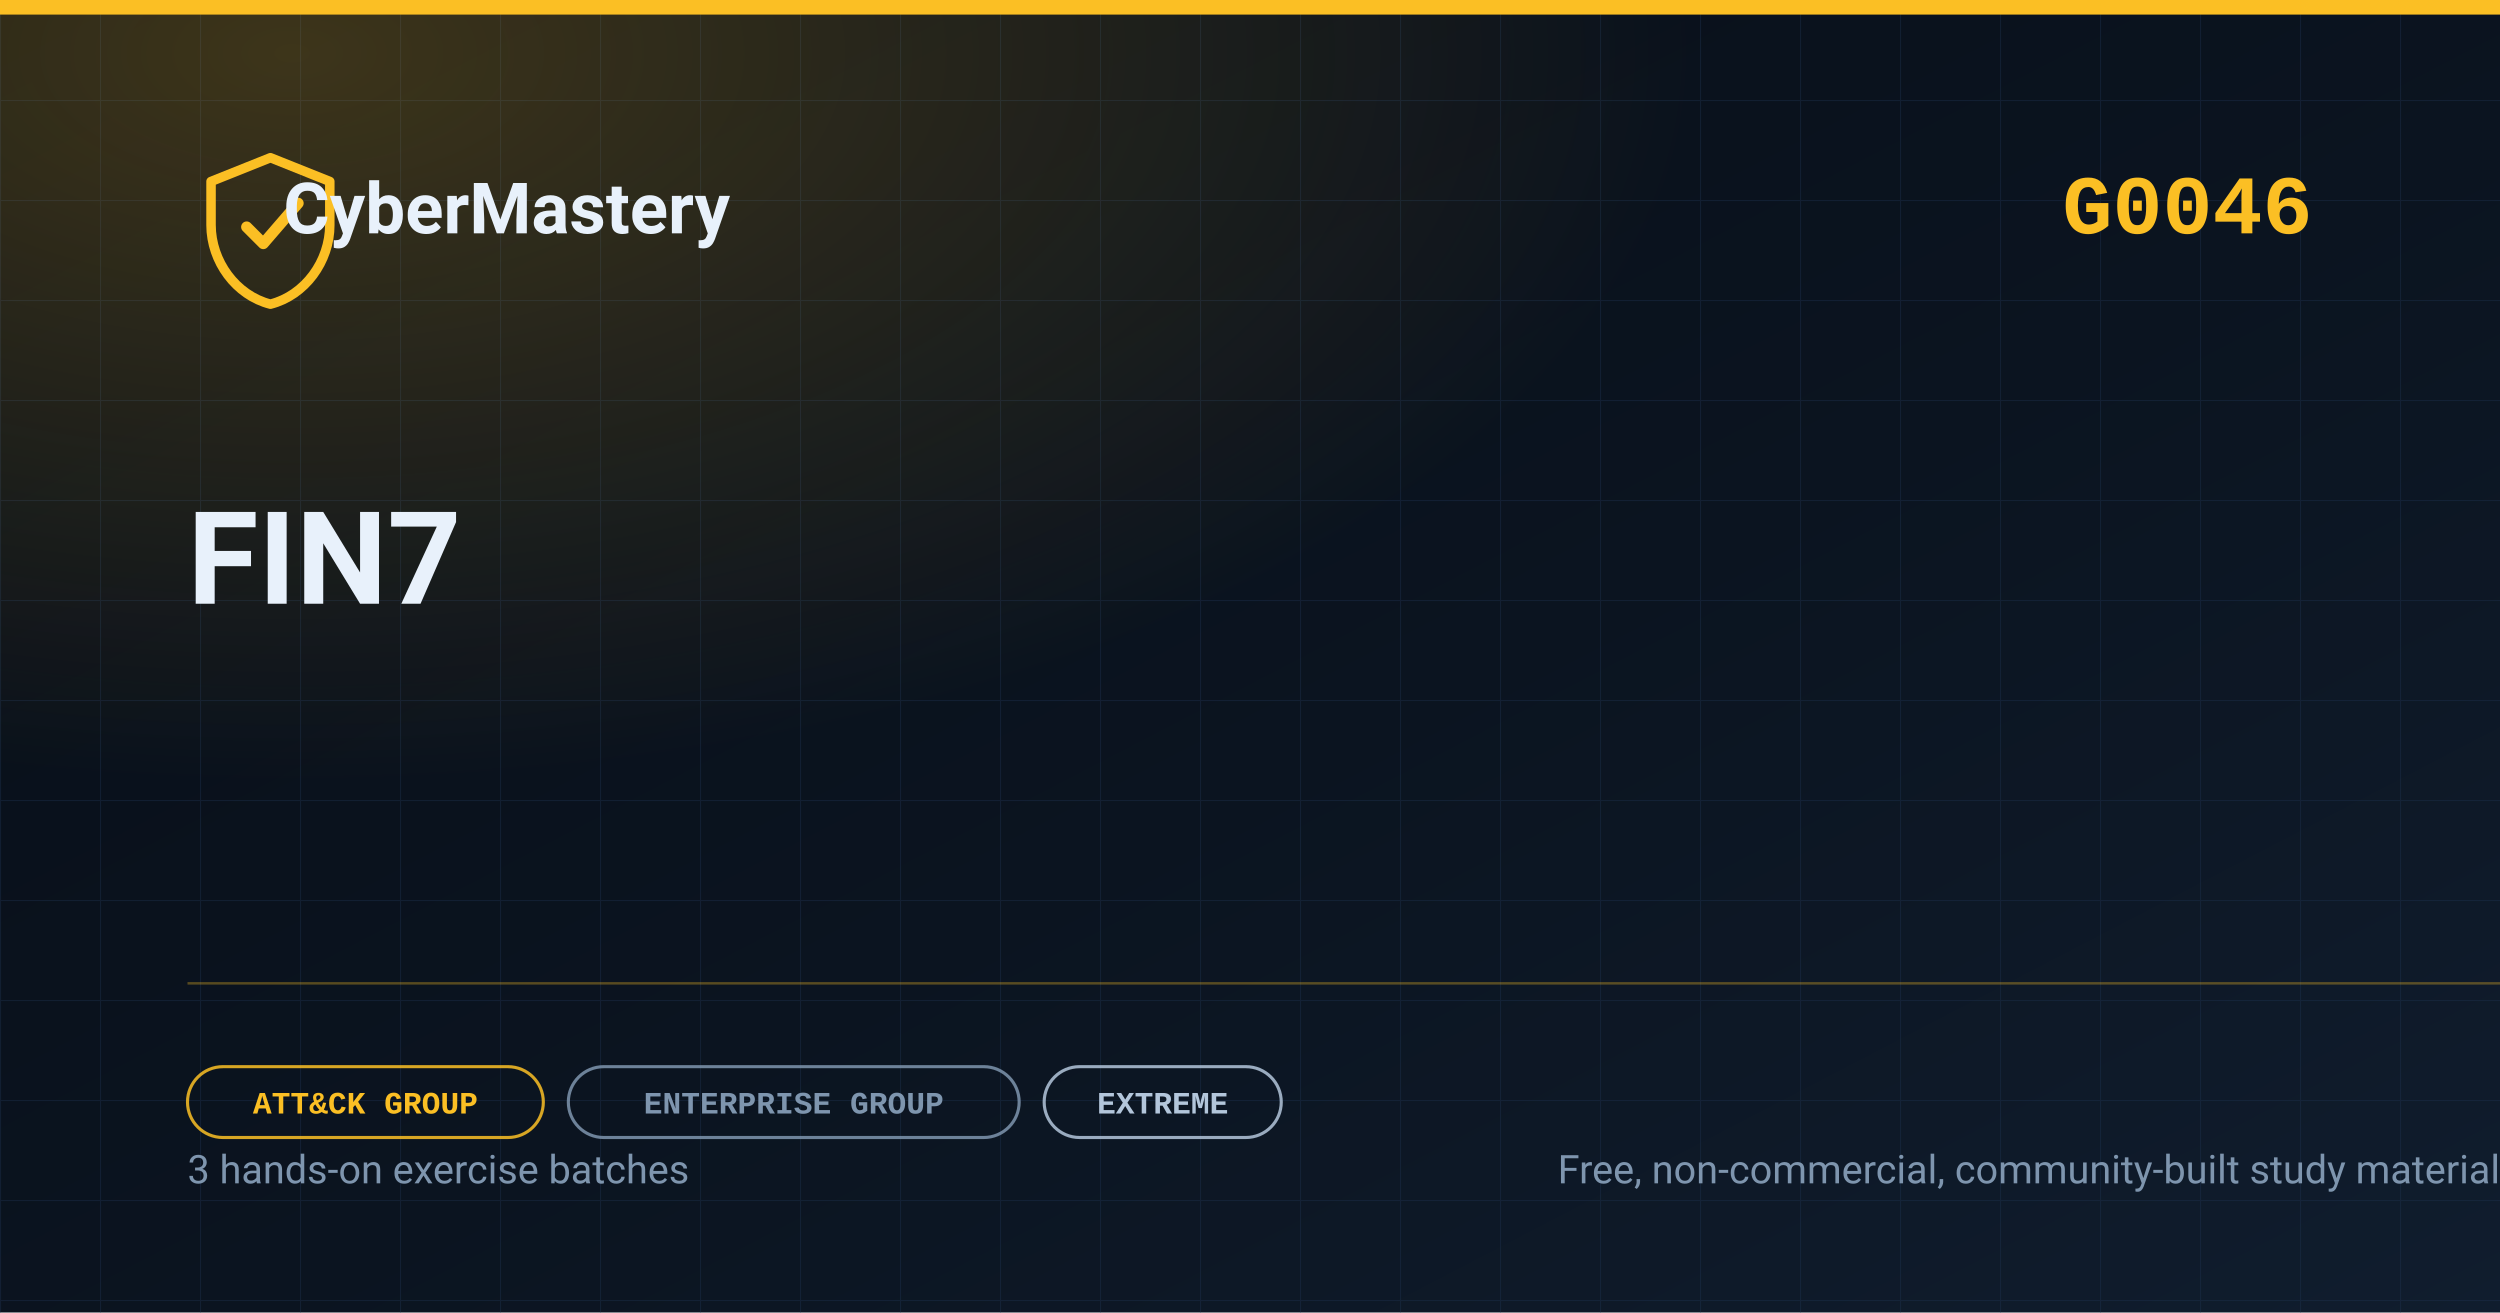
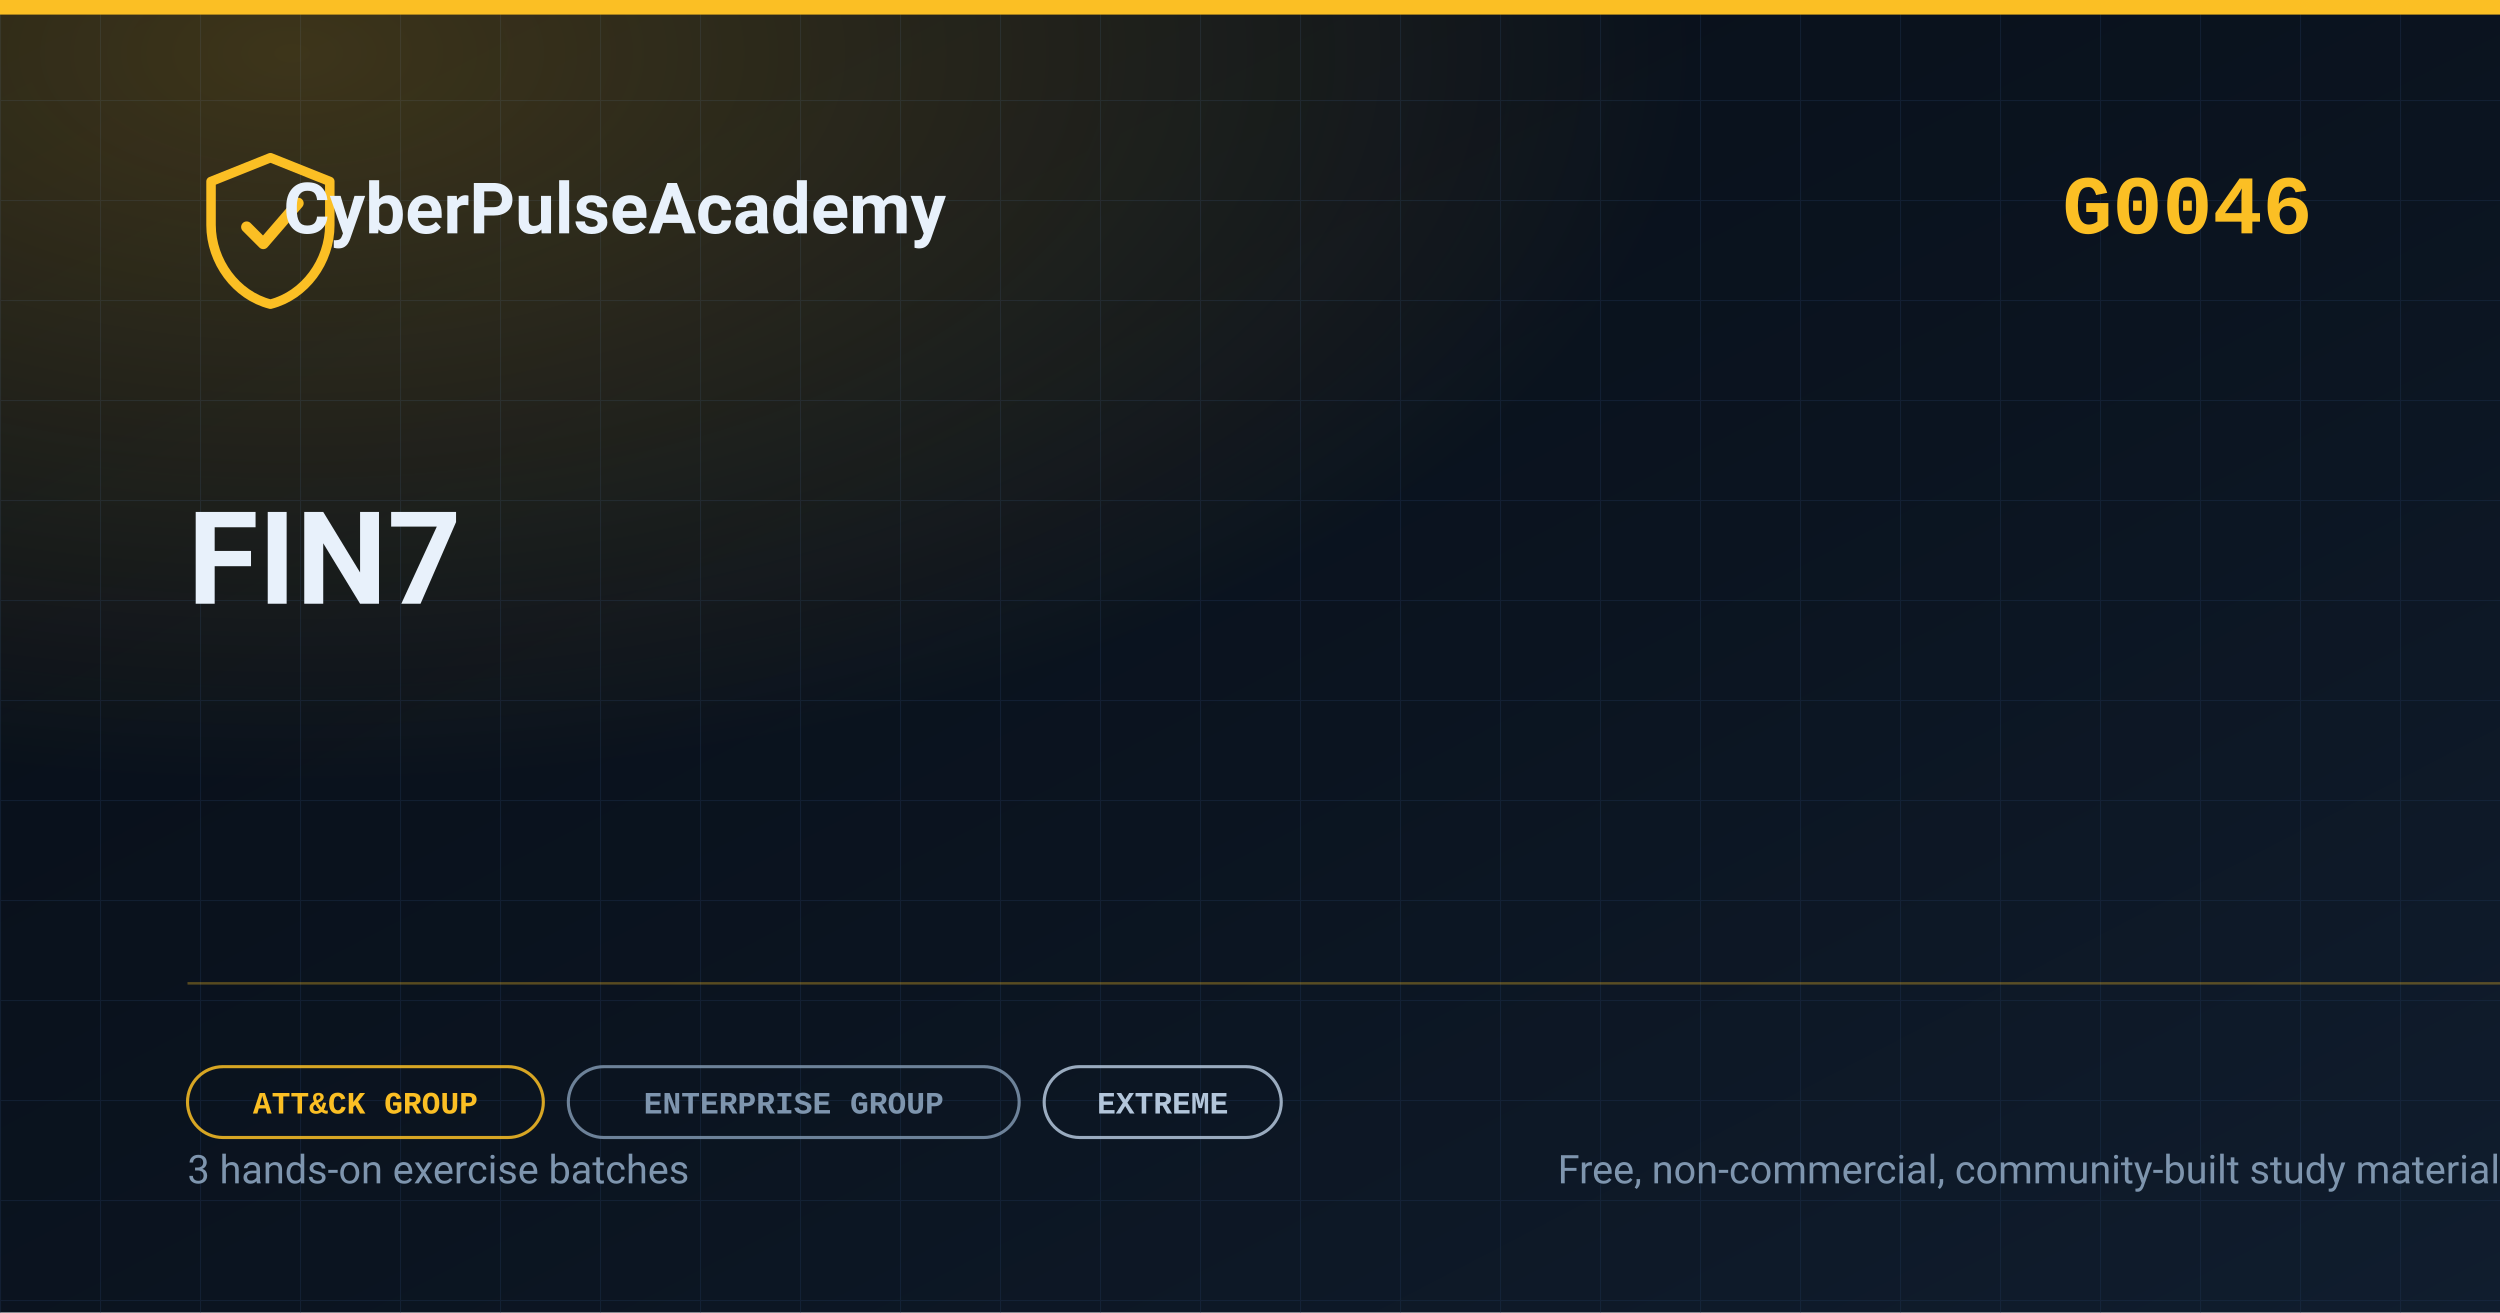
- <svg xmlns="http://www.w3.org/2000/svg" width="1200" height="630" viewBox="0 0 1200 630" role="img" aria-label="CyberMastery study topic">
+ <svg xmlns="http://www.w3.org/2000/svg" width="1200" height="630" viewBox="0 0 1200 630" role="img" aria-label="CyberPulseAcademy study topic">
  <defs>
    <linearGradient id="cmOGBg" x1="0" y1="0" x2="1" y2="1">
      <stop offset="0%" stop-color="#070d16" />
      <stop offset="55%" stop-color="#0b1420" />
      <stop offset="100%" stop-color="#101d2e" />
    </linearGradient>
    <radialGradient id="cmOGGlow" cx="0.12" cy="0.04" r="0.9">
      <stop offset="0%" stop-color="#fbbf24" stop-opacity="0.22" />
      <stop offset="62%" stop-color="#fbbf24" stop-opacity="0" />
    </radialGradient>
    <pattern id="cmOGGrid" width="48" height="48" patternUnits="userSpaceOnUse">
      <path d="M48 0H0v48" fill="none" stroke="#1e3350" stroke-width="1" opacity="0.4" />
    </pattern>
  </defs>
  <rect width="1200" height="630" fill="url(#cmOGBg)" />
  <rect width="1200" height="630" fill="url(#cmOGGrid)" />
  <rect width="1200" height="630" fill="url(#cmOGGlow)" />
  <rect x="0" y="0" width="1200" height="7" fill="#fbbf24" />
  <g transform="translate(88,70) scale(1.9)">
    <path d="M22 3 7 9v11c0 9.2 6.3 17.8 15 20 8.7-2.2 15-10.8 15-20V9l-15-6z" fill="none" stroke="#fbbf24" stroke-width="2.4" stroke-linejoin="round" />
    <path d="M16 20.5l4.2 4.2L29 14.5" fill="none" stroke="#fbbf24" stroke-width="2.8" stroke-linecap="round" stroke-linejoin="round" />
  </g>
-   <text x="136" y="112" font-family="system-ui,-apple-system,'Segoe UI',Roboto,Arial,sans-serif" font-size="34" font-weight="700" fill="#e8f1fb">CyberMastery</text>
+   <text x="136" y="112" font-family="system-ui,-apple-system,'Segoe UI',Roboto,Arial,sans-serif" font-size="34" font-weight="700" fill="#e8f1fb">CyberPulseAcademy</text>
  <text x="1110.0" y="112.0" text-anchor="end" font-family="ui-monospace,SFMono-Regular,Menlo,Consolas,'Liberation Mono',monospace" font-size="40.0" font-weight="700" fill="#fbbf24">G0046</text>
  <text x="90.0" y="289.8" font-family="system-ui,-apple-system,'Segoe UI',Roboto,'Helvetica Neue',Arial,sans-serif" font-size="62.0" font-weight="700" fill="#e8f1fb">FIN7</text>
  <line x1="90.0" y1="472.0" x2="1200" y2="472.0" stroke="#fbbf24" stroke-width="1.2" opacity="0.32" />
  <rect x="90.0" y="512.0" width="170.8" height="34.0" rx="17.0" fill="none" stroke="#fbbf24" stroke-width="1.5" opacity="0.85" />
  <text x="175.4" y="534.5" text-anchor="middle" font-family="ui-monospace,SFMono-Regular,Menlo,Consolas,'Liberation Mono',monospace" font-size="15.0" font-weight="700" fill="#fbbf24">ATT&amp;CK GROUP</text>
  <rect x="272.8" y="512.0" width="216.4" height="34.0" rx="17.0" fill="none" stroke="#7e95ae" stroke-width="1.5" opacity="0.85" />
  <text x="381.0" y="534.5" text-anchor="middle" font-family="ui-monospace,SFMono-Regular,Menlo,Consolas,'Liberation Mono',monospace" font-size="15.0" font-weight="700" fill="#7e95ae">ENTERPRISE GROUP</text>
  <rect x="501.2" y="512.0" width="113.8" height="34.0" rx="17.0" fill="none" stroke="#b3c6db" stroke-width="1.5" opacity="0.85" />
  <text x="558.1" y="534.5" text-anchor="middle" font-family="ui-monospace,SFMono-Regular,Menlo,Consolas,'Liberation Mono',monospace" font-size="15.0" font-weight="700" fill="#b3c6db">EXTREME</text>
  <text x="90.0" y="568.0" font-family="system-ui,-apple-system,'Segoe UI',Roboto,Arial,sans-serif" font-size="19" fill="#7e95ae">3 hands-on exercise batches</text>
  <text x="1200" y="568.0" text-anchor="end" font-family="system-ui,-apple-system,'Segoe UI',Roboto,Arial,sans-serif" font-size="19" fill="#7e95ae">Free, non-commercial, community-built study material</text>
</svg>
